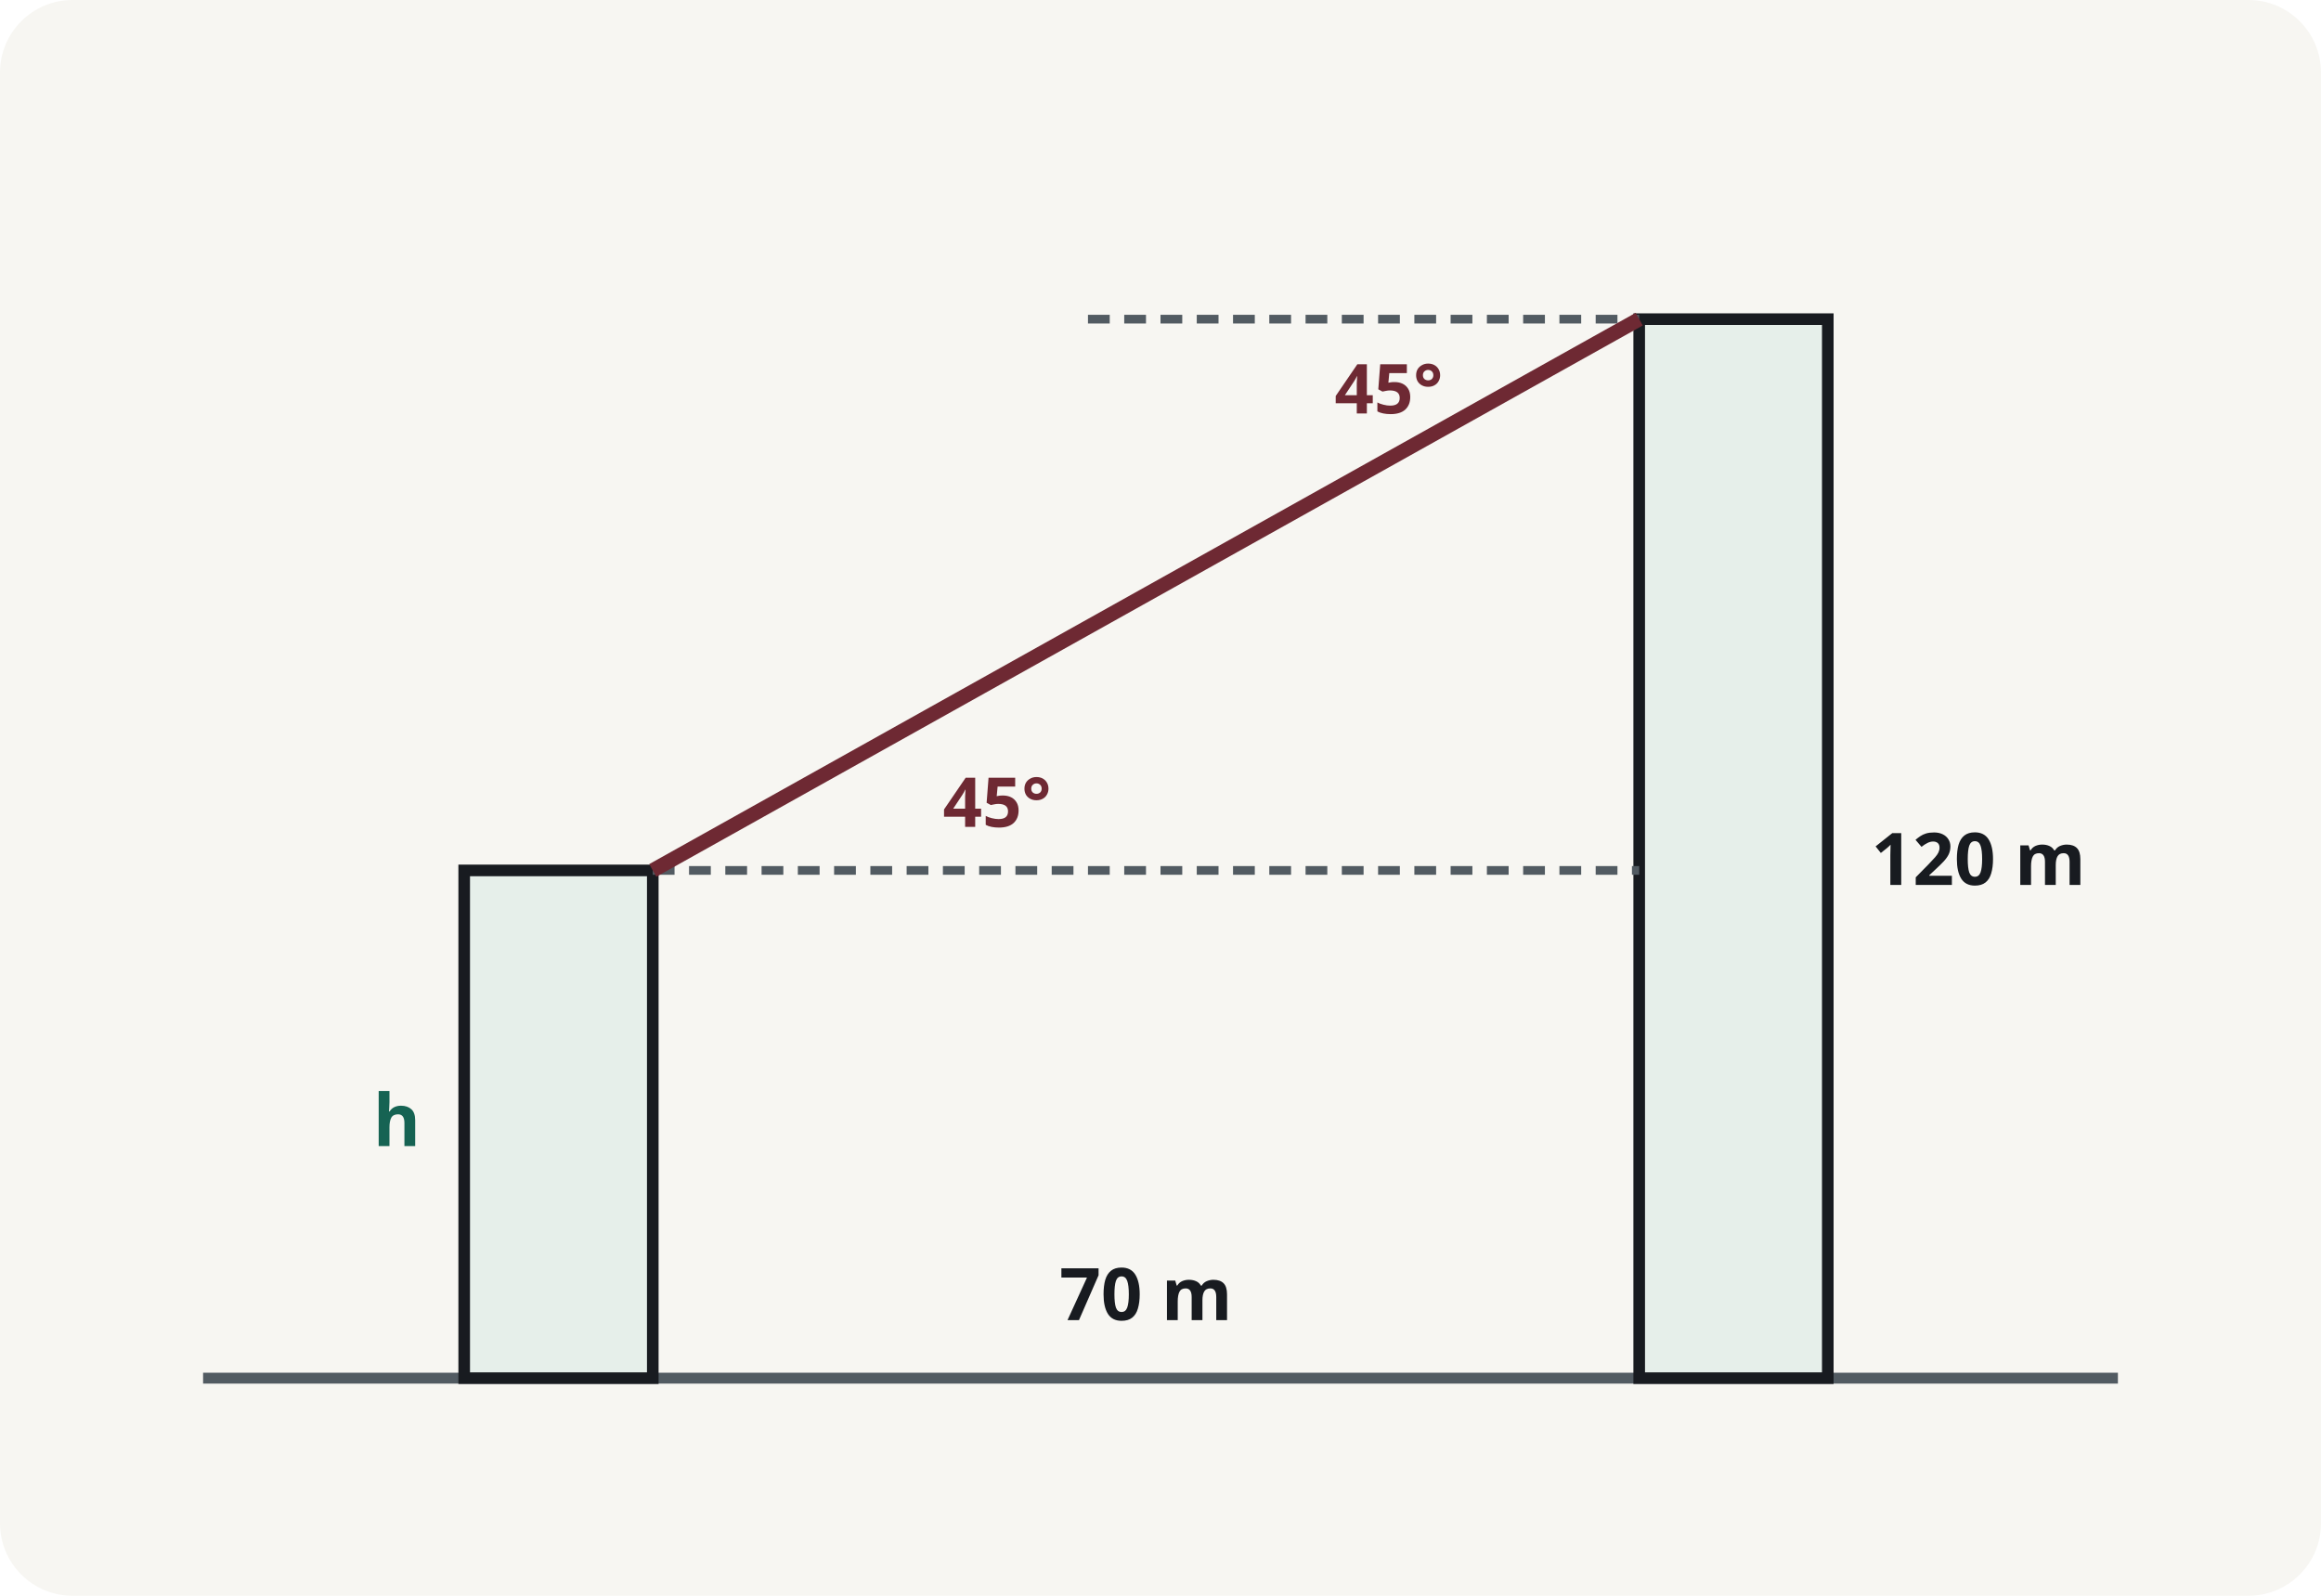
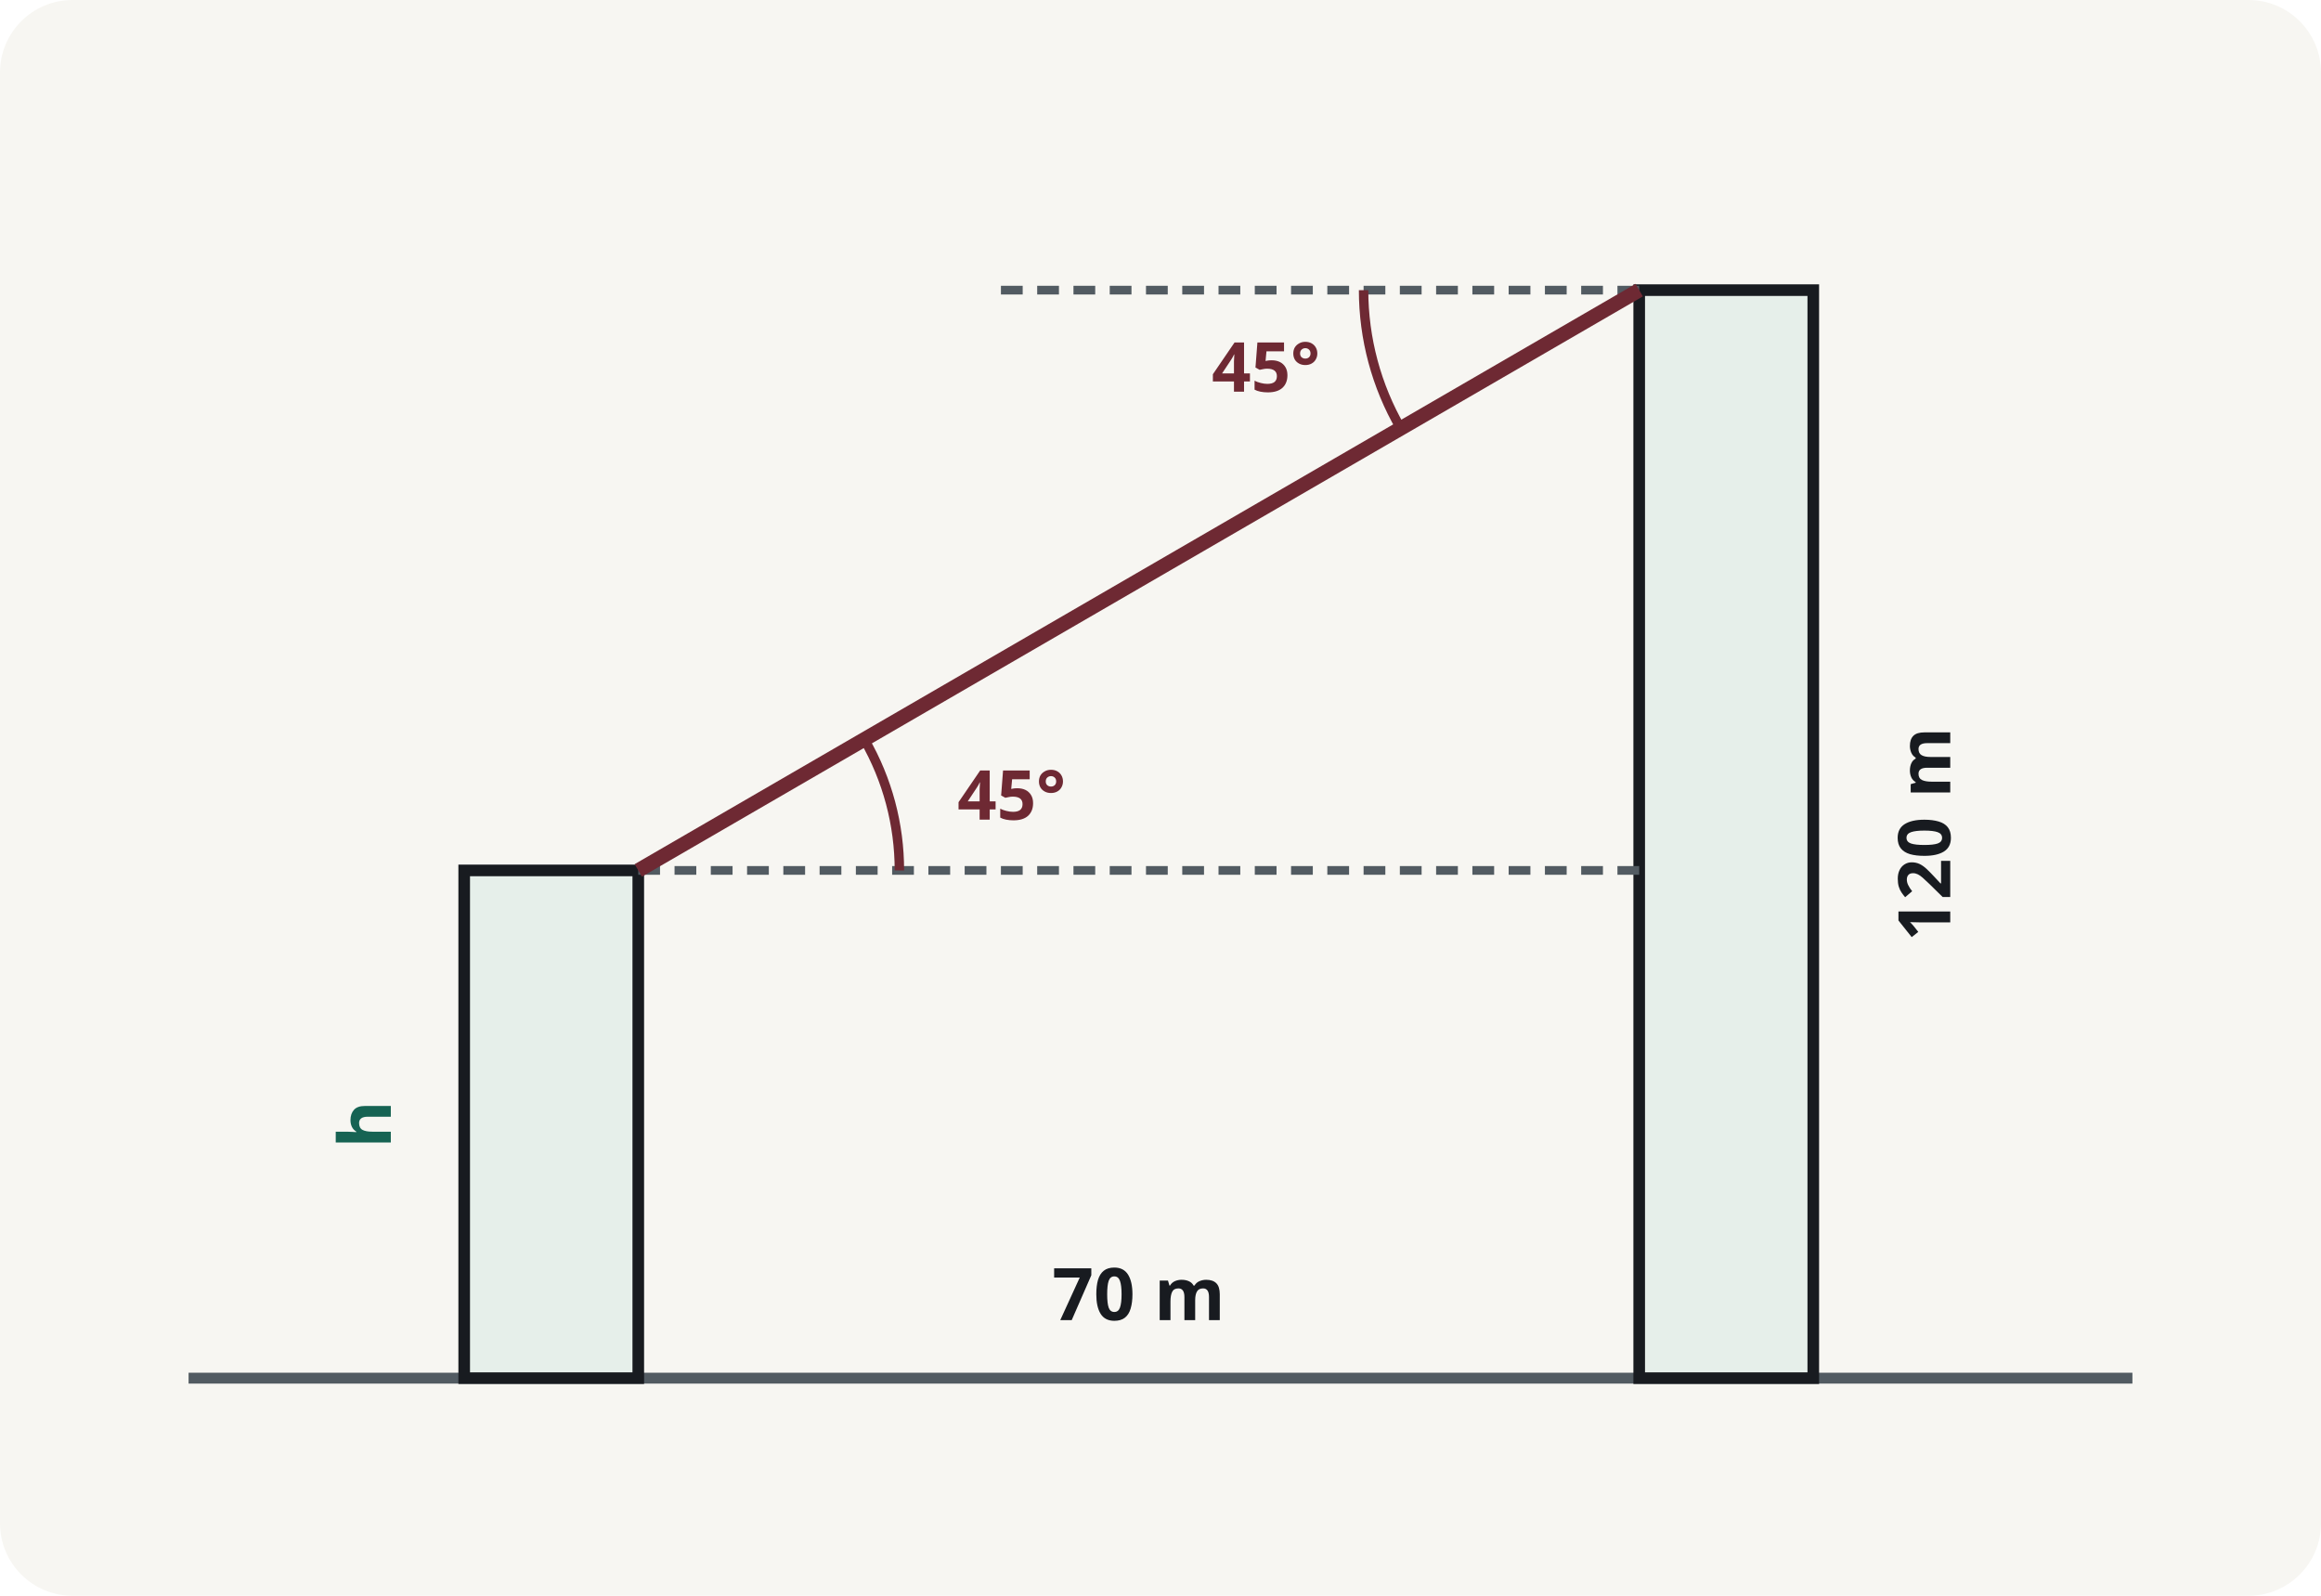
<svg xmlns="http://www.w3.org/2000/svg" viewBox="0 0 320 220" role="img" aria-labelledby="t desc">
+   <style>text{paint-order:stroke;stroke:#F7F6F2;stroke-width:3px;stroke-linejoin:round;}</style>
  <rect width="320" height="220" rx="10" fill="#F7F6F2" />
-   <line x1="28" y1="190" x2="292" y2="190" stroke="#525B62" stroke-width="1.5" />
-   <rect x="64" y="120" width="26" height="70" fill="#E6EFEA" stroke="#181B20" stroke-width="1.6" />
-   <rect x="226" y="44" width="26" height="146" fill="#E6EFEA" stroke="#181B20" stroke-width="1.6" />
-   <line x1="150" y1="44" x2="226" y2="44" stroke="#525B62" stroke-width="1.2" stroke-dasharray="3,2" />
-   <line x1="90" y1="120" x2="226" y2="120" stroke="#525B62" stroke-width="1.2" stroke-dasharray="3,2" />
-   <line x1="226" y1="44" x2="90" y2="120" stroke="#6E2933" stroke-width="2" />
-   <text x="184" y="57" font-family="system-ui,sans-serif" font-size="9.5" font-weight="700" fill="#6E2933">45°</text>
-   <text x="130" y="114" font-family="system-ui,sans-serif" font-size="9.5" font-weight="700" fill="#6E2933">45°</text>
-   <text x="158" y="182" font-family="system-ui,sans-serif" font-size="10" font-weight="700" text-anchor="middle" fill="#181B20">70 m</text>
-   <text x="258" y="122" font-family="system-ui,sans-serif" font-size="10" font-weight="700" fill="#181B20">120 m</text>
-   <text x="58" y="158" font-family="system-ui,sans-serif" font-size="10" font-weight="700" text-anchor="end" fill="#166353">h</text>
+   <line x1="26" y1="190" x2="294" y2="190" stroke="#525B62" stroke-width="1.5" />
+   <rect x="64" y="120" width="24" height="70" fill="#E6EFEA" stroke="#181B20" stroke-width="1.6" />
+   <rect x="226" y="40" width="24" height="150" fill="#E6EFEA" stroke="#181B20" stroke-width="1.6" />
+   <line x1="138" y1="40" x2="226" y2="40" stroke="#525B62" stroke-width="1.2" stroke-dasharray="3,2" />
+   <line x1="88" y1="120" x2="226" y2="120" stroke="#525B62" stroke-width="1.2" stroke-dasharray="3,2" />
+   <line x1="226" y1="40" x2="88" y2="120" stroke="#6E2933" stroke-width="2" />
+   <path d="M188.0,40.0 A38,38 0 0,0 193.1,59.0" fill="none" stroke="#6E2933" stroke-width="1.3" />
+   <path d="M124.0,120.0 A36,36 0 0,0 119.2,102.0" fill="none" stroke="#6E2933" stroke-width="1.3" />
+   <text x="182" y="54" font-family="system-ui,sans-serif" font-size="9.5" font-weight="700" text-anchor="end" fill="#6E2933">45°</text>
+   <text x="132" y="113" font-family="system-ui,sans-serif" font-size="9.5" font-weight="700" text-anchor="start" fill="#6E2933">45°</text>
+   <text x="157" y="182" font-family="system-ui,sans-serif" font-size="10" font-weight="700" text-anchor="middle" fill="#181B20">70 m</text>
+   <text x="265" y="115" transform="rotate(-90 265 115)" font-family="system-ui,sans-serif" font-size="10" font-weight="700" text-anchor="middle" dominant-baseline="central" fill="#181B20">120 m</text>
+   <text x="50" y="155" transform="rotate(-90 50 155)" font-family="system-ui,sans-serif" font-size="10" font-weight="700" text-anchor="middle" dominant-baseline="central" fill="#166353">h</text>
</svg>
